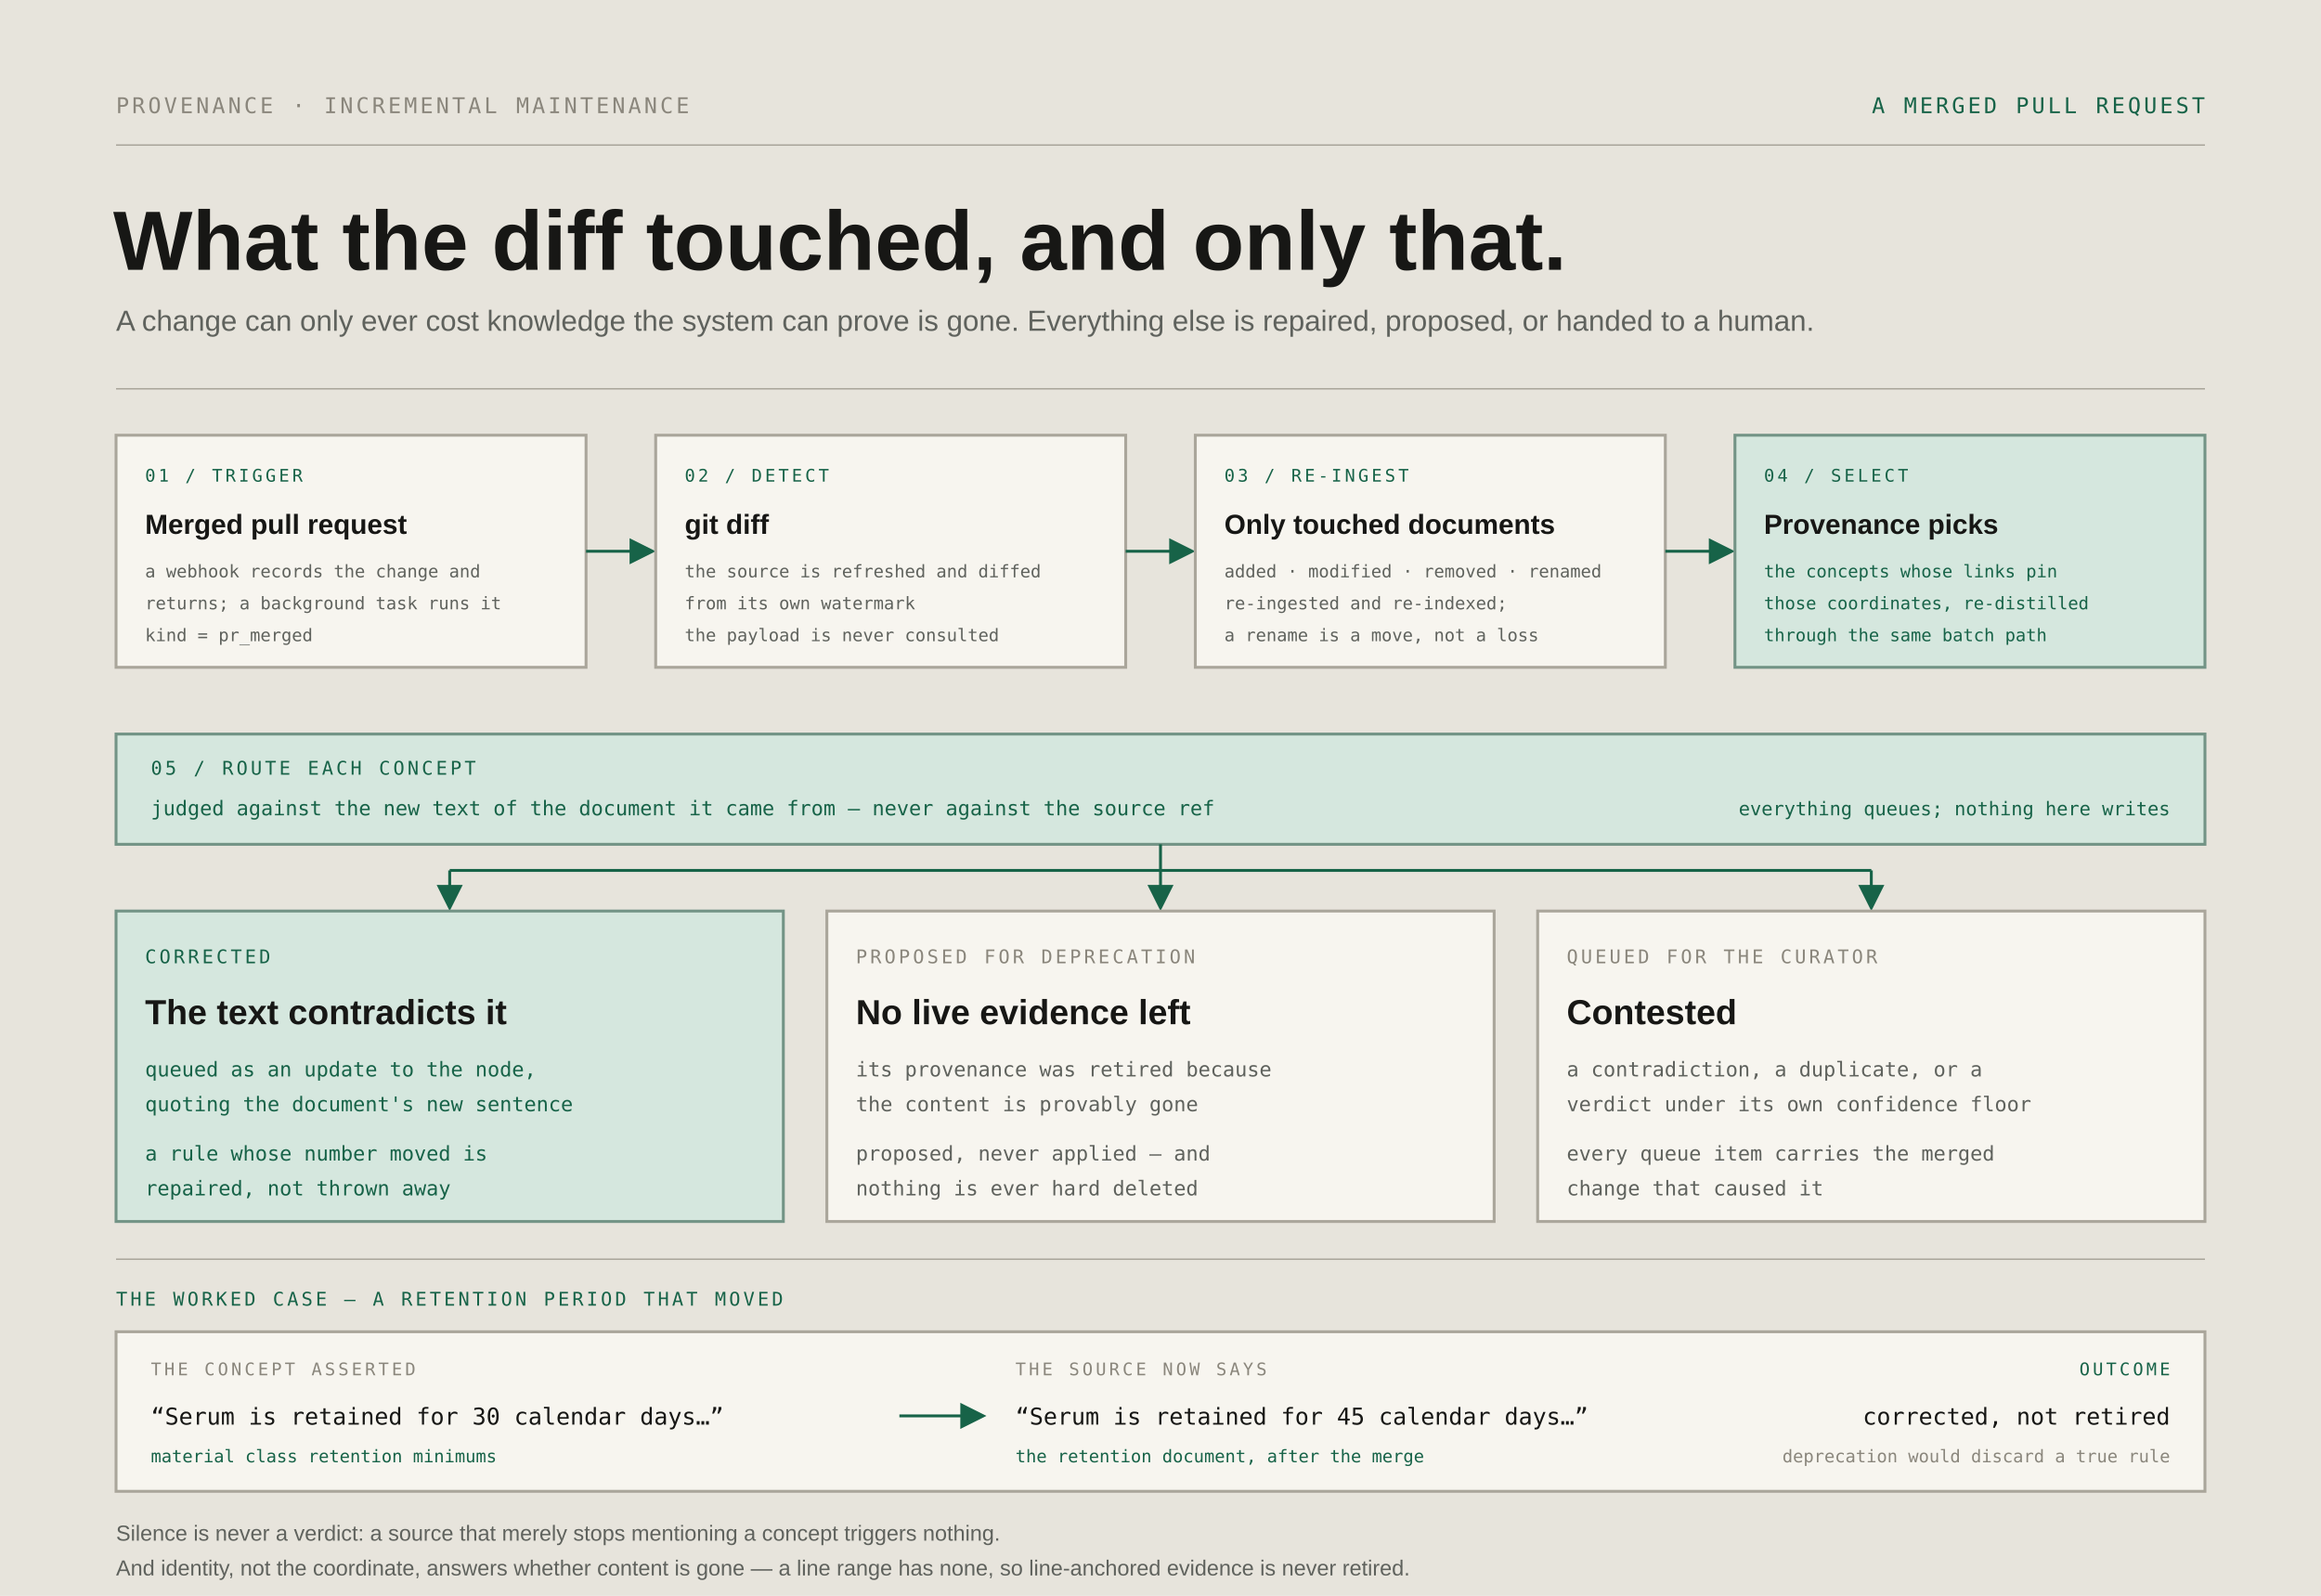
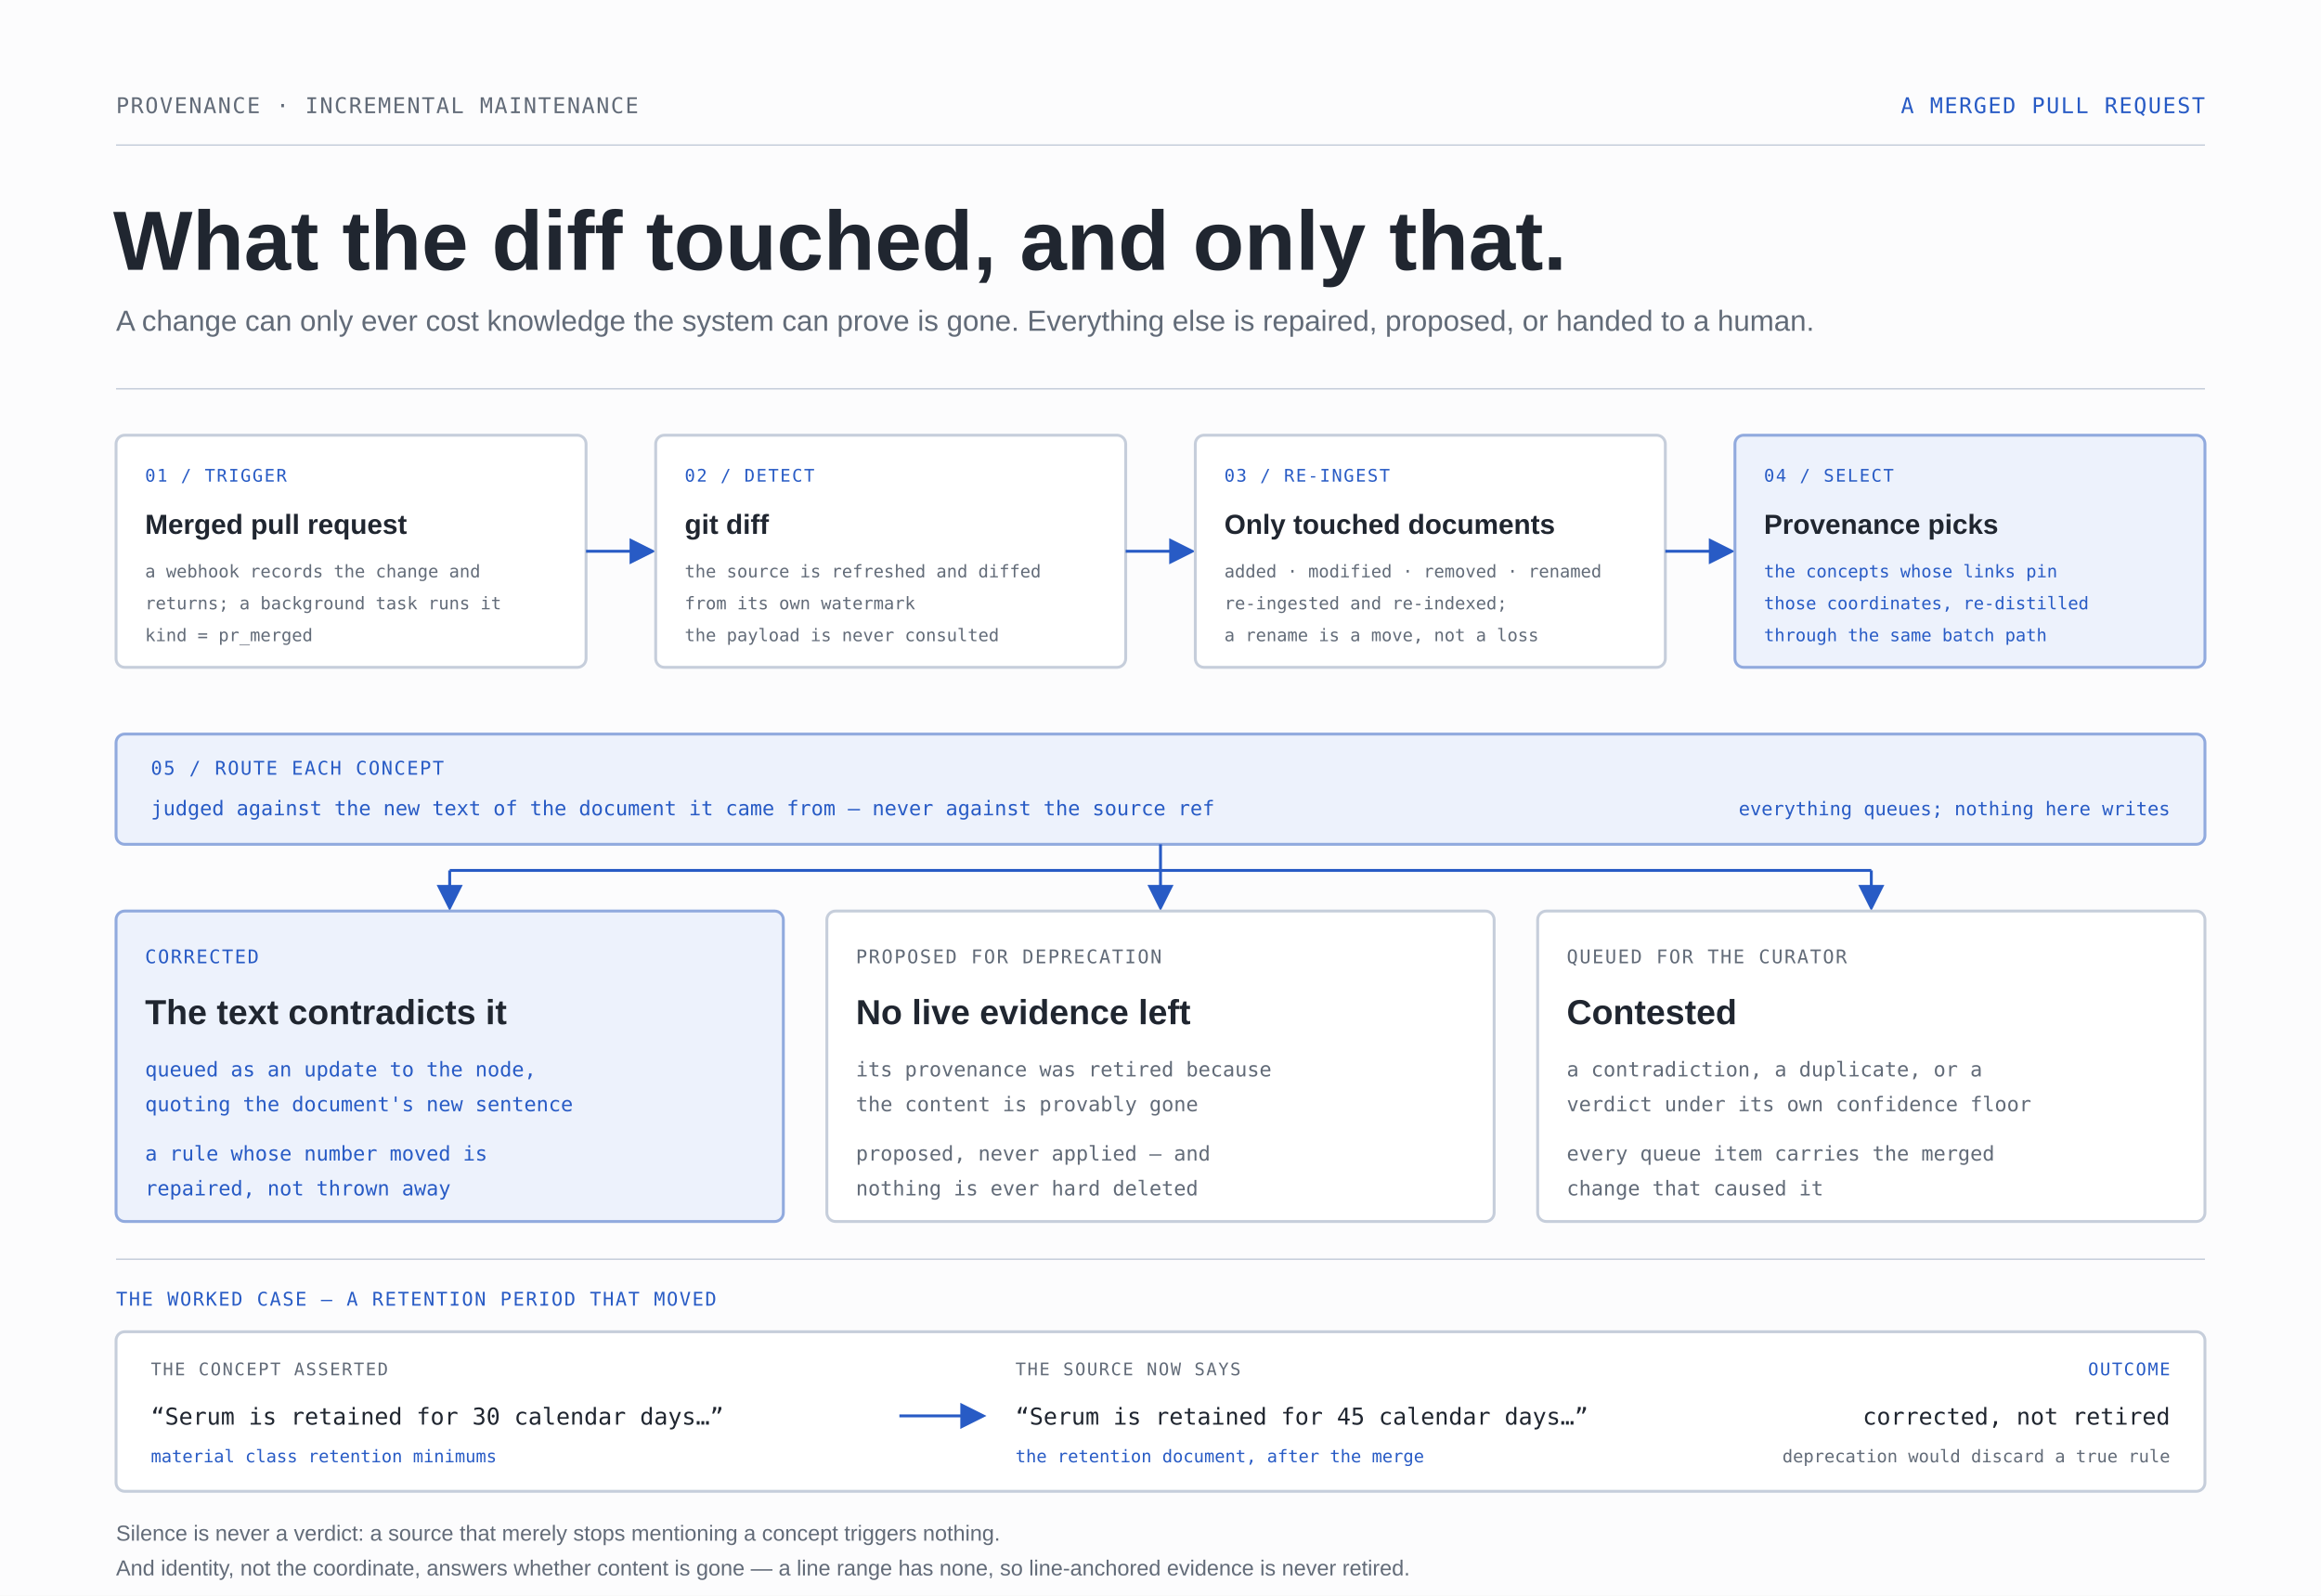
- <svg xmlns="http://www.w3.org/2000/svg" viewBox="0 0 1600 1100" role="img" aria-labelledby="title desc" font-family="Manrope, 'Helvetica Neue', Arial, sans-serif">
+ <svg xmlns="http://www.w3.org/2000/svg" viewBox="0 0 1600 1100" role="img" aria-labelledby="title desc" font-family="-apple-system, BlinkMacSystemFont, 'Segoe UI', Arial, sans-serif">
  <defs>
    <style>
-       .bg{fill:#E7E4DC}
-       .ink{fill:#171715}
-       .copy{fill:#5F625D}
-       .muted{fill:#8A867C}
-       .accent{fill:#176348}
-       .neg{fill:#B24A2E}
-       .card{fill:#F7F5EF;stroke:#AAA69B;stroke-width:2}
-       .hi{fill:#D5E7DE;stroke:#739486;stroke-width:2}
-       .rule{fill:none;stroke:#AAA69B;stroke-width:1}
-       .fork{fill:none;stroke:#176348;stroke-width:2}
-       .mono{font-family:'DM Mono','SFMono-Regular',Menlo,monospace}
-       .lbl{font-family:'DM Mono','SFMono-Regular',Menlo,monospace;letter-spacing:2px}
-       .flow{fill:none;stroke:#176348;stroke-width:2;marker-end:url(#ar)}
+       .bg{fill:#fcfcfd}
+       .ink{fill:#202630}
+       .copy{fill:#626b78}
+       .muted{fill:#626b78}
+       .accent{fill:#285bc5}
+       .neg{fill:#b6423a}
+       .card{fill:#ffffff;stroke:#c6cedb;stroke-width:2}
+       .hi{fill:#edf2fc;stroke:#91aade;stroke-width:2}
+       .rule{fill:none;stroke:#c6cedb;stroke-width:1}
+       .fork{fill:none;stroke:#285bc5;stroke-width:2}
+       .mono{font-family:'SFMono-Regular',Menlo,monospace}
+       .lbl{font-family:'SFMono-Regular',Menlo,monospace;letter-spacing:1px}
+       .flow{fill:none;stroke:#285bc5;stroke-width:2;marker-end:url(#ar)}
    </style>
    <marker id="ar" markerWidth="9" markerHeight="9" refX="7" refY="4.5" orient="auto">
-       <path d="M0,0 L9,4.5 L0,9 Z" fill="#176348" />
+       <path d="M0,0 L9,4.5 L0,9 Z" fill="#285bc5" />
    </marker>
  </defs>
  <rect class="bg" x="0" y="0" width="1600" height="1100" />
  <text class="lbl muted" x="80" y="78" font-size="15">PROVENANCE · INCREMENTAL MAINTENANCE</text>
  <text class="lbl accent" x="1520" y="78" font-size="15" text-anchor="end">A MERGED PULL REQUEST</text>
  <path class="rule" d="M80 100H1520" />
  <text class="ink" x="78" y="186" font-size="58" font-weight="600">What the diff touched, and only that.</text>
  <text class="copy" x="80" y="228" font-size="20">A change can only ever cost knowledge the system can prove is gone. Everything else is repaired, proposed, or handed to a human.</text>
  <path class="rule" d="M80 268H1520" />
-   <rect class="card" x="80" y="300" width="324" height="160" />
+   <rect rx="6" class="card" x="80" y="300" width="324" height="160" />
  <text class="lbl accent" x="100" y="332" font-size="12">01 / TRIGGER</text>
  <text class="ink" x="100" y="368" font-size="19" font-weight="600">Merged pull request</text>
  <text class="mono copy" x="100" y="398" font-size="12">a webhook records the change and</text>
  <text class="mono copy" x="100" y="420" font-size="12">returns; a background task runs it</text>
  <text class="mono copy" x="100" y="442" font-size="12">kind = pr_merged</text>
  <path class="flow" d="M404 380H448" />
-   <rect class="card" x="452" y="300" width="324" height="160" />
+   <rect rx="6" class="card" x="452" y="300" width="324" height="160" />
  <text class="lbl accent" x="472" y="332" font-size="12">02 / DETECT</text>
  <text class="ink" x="472" y="368" font-size="19" font-weight="600">git diff</text>
  <text class="mono copy" x="472" y="398" font-size="12">the source is refreshed and diffed</text>
  <text class="mono copy" x="472" y="420" font-size="12">from its own watermark</text>
  <text class="mono copy" x="472" y="442" font-size="12">the payload is never consulted</text>
  <path class="flow" d="M776 380H820" />
-   <rect class="card" x="824" y="300" width="324" height="160" />
+   <rect rx="6" class="card" x="824" y="300" width="324" height="160" />
  <text class="lbl accent" x="844" y="332" font-size="12">03 / RE-INGEST</text>
  <text class="ink" x="844" y="368" font-size="19" font-weight="600">Only touched documents</text>
  <text class="mono copy" x="844" y="398" font-size="12">added · modified · removed · renamed</text>
  <text class="mono copy" x="844" y="420" font-size="12">re-ingested and re-indexed;</text>
  <text class="mono copy" x="844" y="442" font-size="12">a rename is a move, not a loss</text>
  <path class="flow" d="M1148 380H1192" />
-   <rect class="hi" x="1196" y="300" width="324" height="160" />
+   <rect rx="6" class="hi" x="1196" y="300" width="324" height="160" />
  <text class="lbl accent" x="1216" y="332" font-size="12">04 / SELECT</text>
  <text class="ink" x="1216" y="368" font-size="19" font-weight="600">Provenance picks</text>
  <text class="mono accent" x="1216" y="398" font-size="12">the concepts whose links pin</text>
  <text class="mono accent" x="1216" y="420" font-size="12">those coordinates, re-distilled</text>
  <text class="mono accent" x="1216" y="442" font-size="12">through the same batch path</text>
-   <rect class="hi" x="80" y="506" width="1440" height="76" />
+   <rect rx="6" class="hi" x="80" y="506" width="1440" height="76" />
  <text class="lbl accent" x="104" y="534" font-size="13">05 / ROUTE EACH CONCEPT</text>
  <text class="mono accent" x="104" y="562" font-size="14">judged against the new text of the document it came from — never against the source ref</text>
  <text class="mono accent" x="1496" y="562" font-size="13" text-anchor="end">everything queues; nothing here writes</text>
  <path class="fork" d="M800 582V600" />
  <path class="fork" d="M310 600H1290" />
  <path class="flow" d="M310 600V624" />
  <path class="flow" d="M800 600V624" />
  <path class="flow" d="M1290 600V624" />
-   <rect class="hi" x="80" y="628" width="460" height="214" />
+   <rect rx="6" class="hi" x="80" y="628" width="460" height="214" />
  <text class="lbl accent" x="100" y="664" font-size="13">CORRECTED</text>
  <text class="ink" x="100" y="706" font-size="24" font-weight="600">The text contradicts it</text>
  <text class="mono accent" x="100" y="742" font-size="14">queued as an update to the node,</text>
  <text class="mono accent" x="100" y="766" font-size="14">quoting the document's new sentence</text>
  <text class="mono accent" x="100" y="800" font-size="14">a rule whose number moved is</text>
  <text class="mono accent" x="100" y="824" font-size="14">repaired, not thrown away</text>
-   <rect class="card" x="570" y="628" width="460" height="214" />
+   <rect rx="6" class="card" x="570" y="628" width="460" height="214" />
  <text class="lbl muted" x="590" y="664" font-size="13">PROPOSED FOR DEPRECATION</text>
  <text class="ink" x="590" y="706" font-size="24" font-weight="600">No live evidence left</text>
  <text class="mono copy" x="590" y="742" font-size="14">its provenance was retired because</text>
  <text class="mono copy" x="590" y="766" font-size="14">the content is provably gone</text>
  <text class="mono copy" x="590" y="800" font-size="14">proposed, never applied — and</text>
  <text class="mono copy" x="590" y="824" font-size="14">nothing is ever hard deleted</text>
-   <rect class="card" x="1060" y="628" width="460" height="214" />
+   <rect rx="6" class="card" x="1060" y="628" width="460" height="214" />
  <text class="lbl muted" x="1080" y="664" font-size="13">QUEUED FOR THE CURATOR</text>
  <text class="ink" x="1080" y="706" font-size="24" font-weight="600">Contested</text>
  <text class="mono copy" x="1080" y="742" font-size="14">a contradiction, a duplicate, or a</text>
  <text class="mono copy" x="1080" y="766" font-size="14">verdict under its own confidence floor</text>
  <text class="mono copy" x="1080" y="800" font-size="14">every queue item carries the merged</text>
  <text class="mono copy" x="1080" y="824" font-size="14">change that caused it</text>
  <path class="rule" d="M80 868H1520" />
  <text class="lbl accent" x="80" y="900" font-size="13">THE WORKED CASE — A RETENTION PERIOD THAT MOVED</text>
-   <rect class="card" x="80" y="918" width="1440" height="110" />
+   <rect rx="6" class="card" x="80" y="918" width="1440" height="110" />
  <text class="lbl muted" x="104" y="948" font-size="12">THE CONCEPT ASSERTED</text>
  <text class="mono ink" x="104" y="982" font-size="16">“Serum is retained for 30 calendar days…”</text>
  <text class="mono accent" x="104" y="1008" font-size="12">material class retention minimums</text>
  <path class="flow" d="M620 976H676" />
  <text class="lbl muted" x="700" y="948" font-size="12">THE SOURCE NOW SAYS</text>
  <text class="mono ink" x="700" y="982" font-size="16">“Serum is retained for 45 calendar days…”</text>
  <text class="mono accent" x="700" y="1008" font-size="12">the retention document, after the merge</text>
  <text class="lbl accent" x="1496" y="948" font-size="12" text-anchor="end">OUTCOME</text>
  <text class="mono ink" x="1496" y="982" font-size="16" text-anchor="end">corrected, not retired</text>
  <text class="mono muted" x="1496" y="1008" font-size="12" text-anchor="end">deprecation would discard a true rule</text>
  <text class="copy" x="80" y="1062" font-size="15">Silence is never a verdict: a source that merely stops mentioning a concept triggers nothing.</text>
  <text class="copy" x="80" y="1086" font-size="15">And identity, not the coordinate, answers whether content is gone — a line range has none, so line-anchored evidence is never retired.</text>
</svg>
